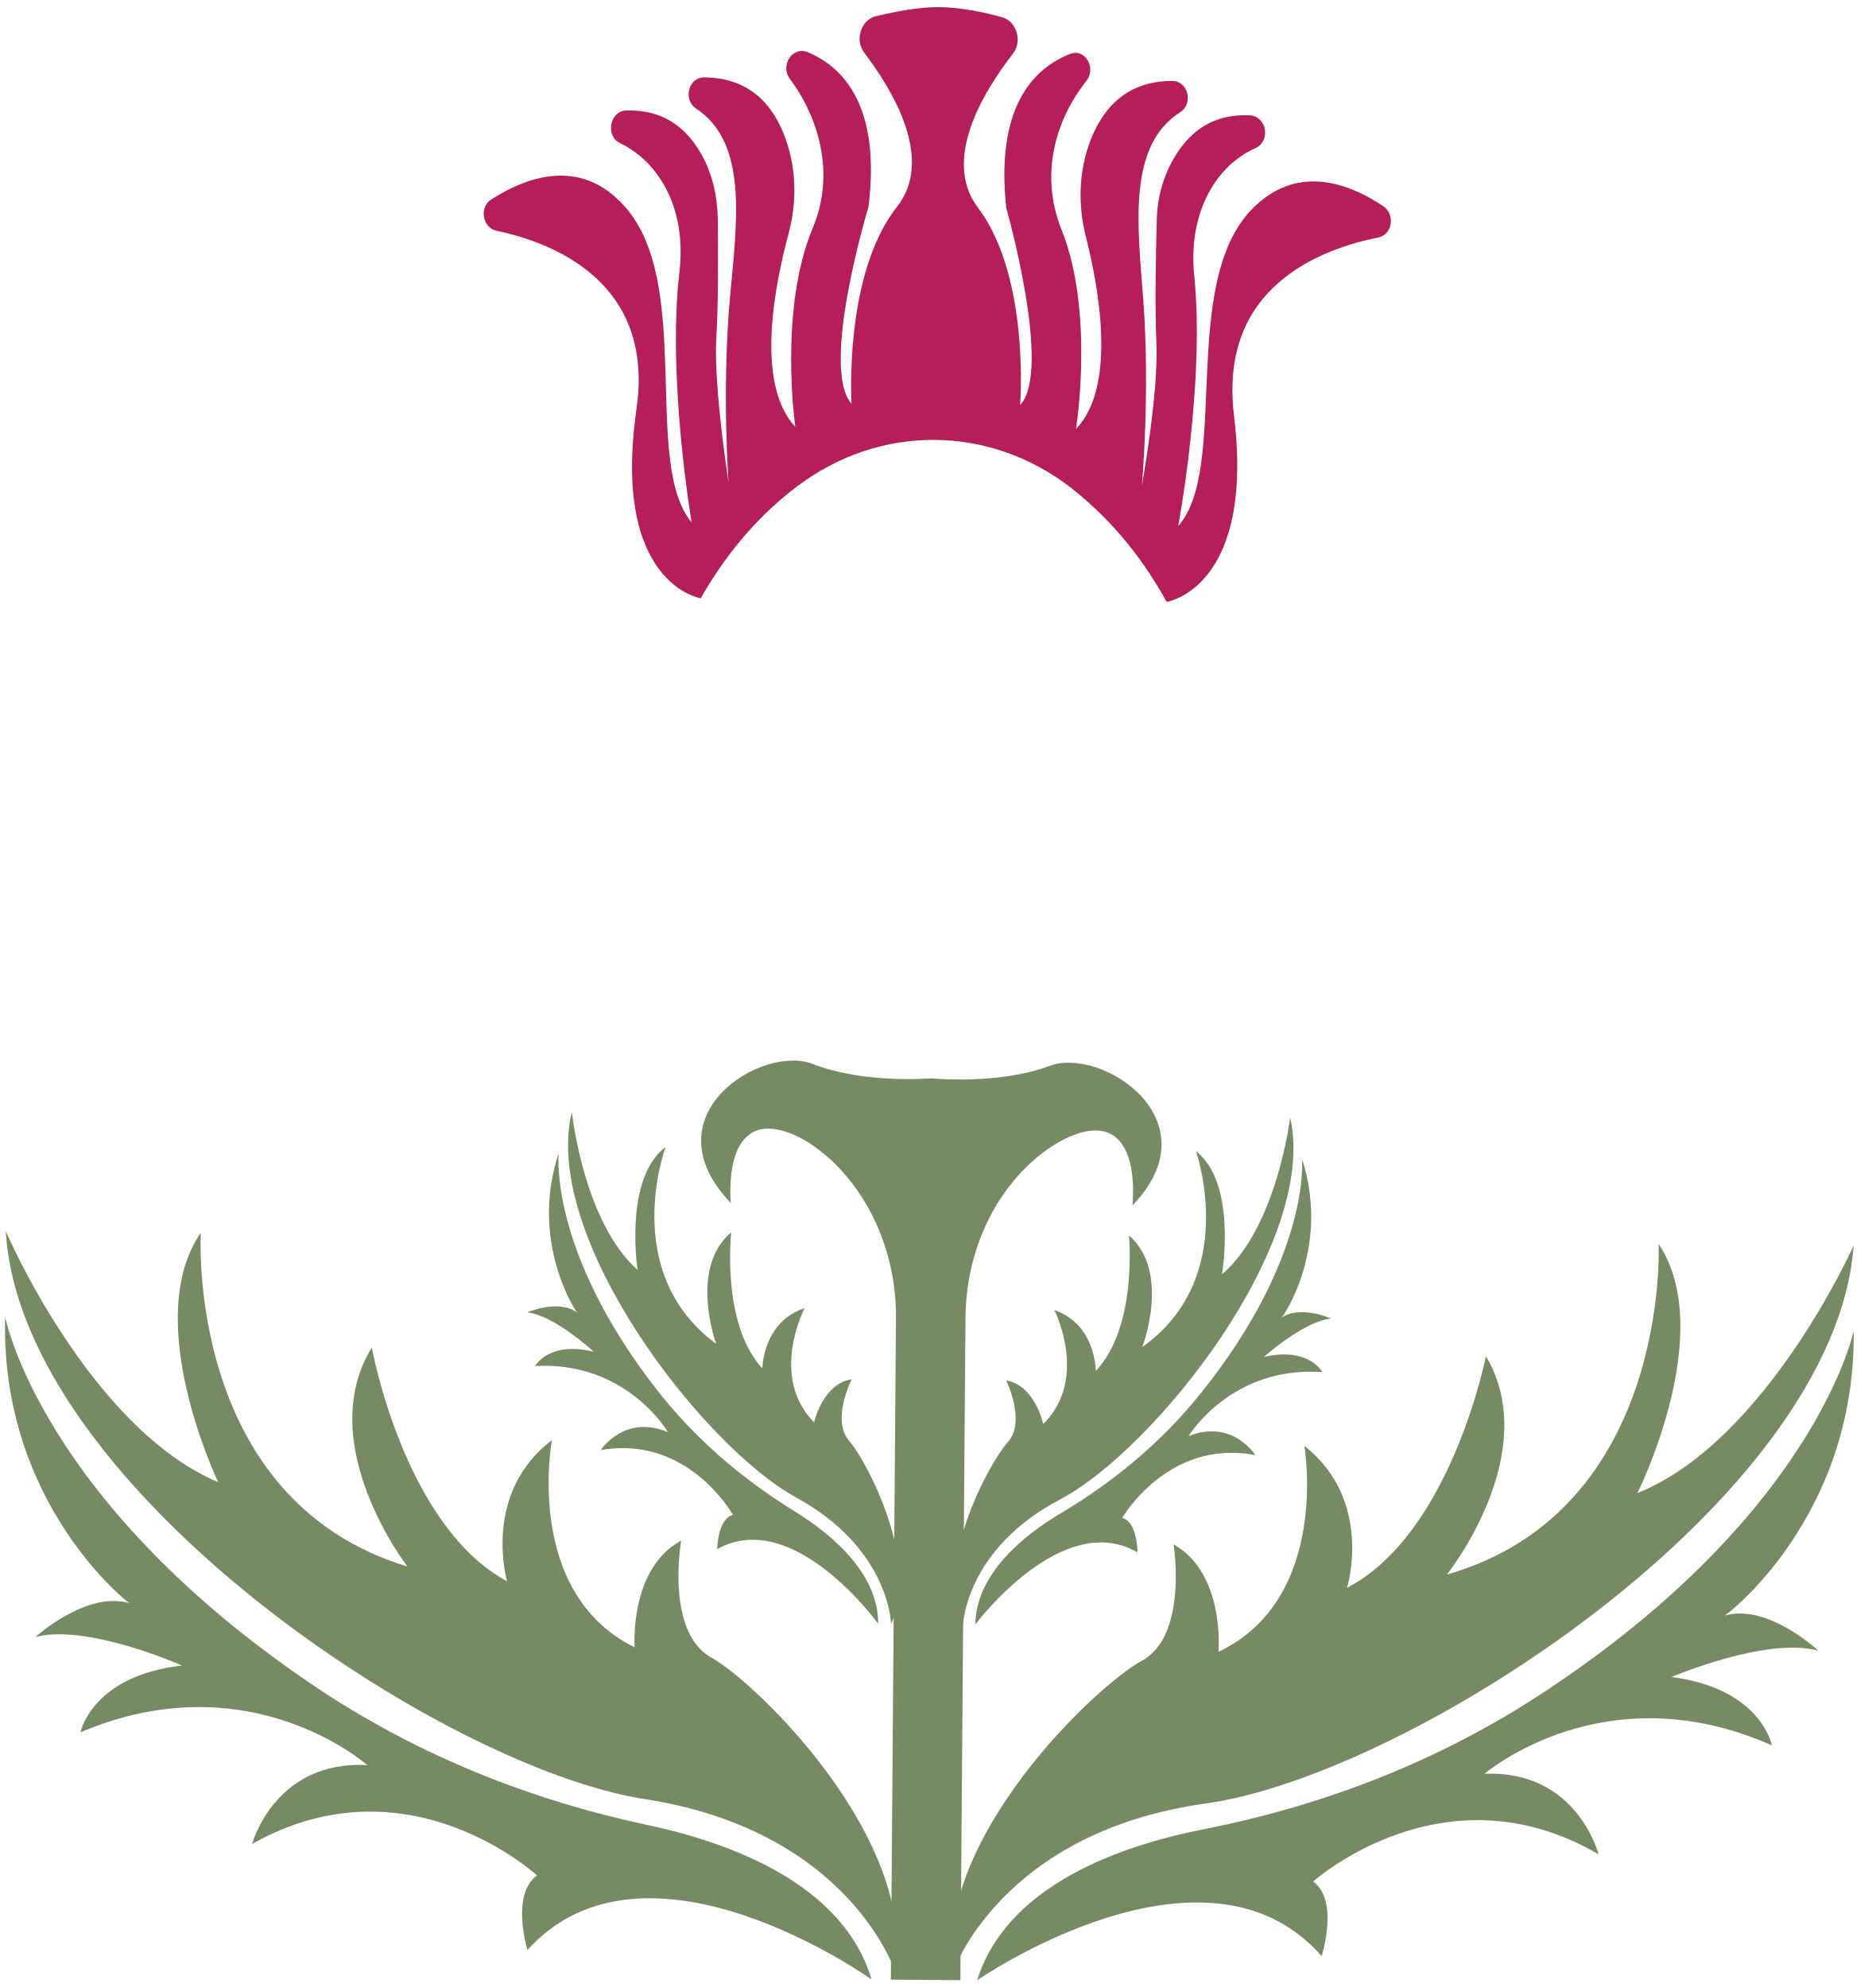
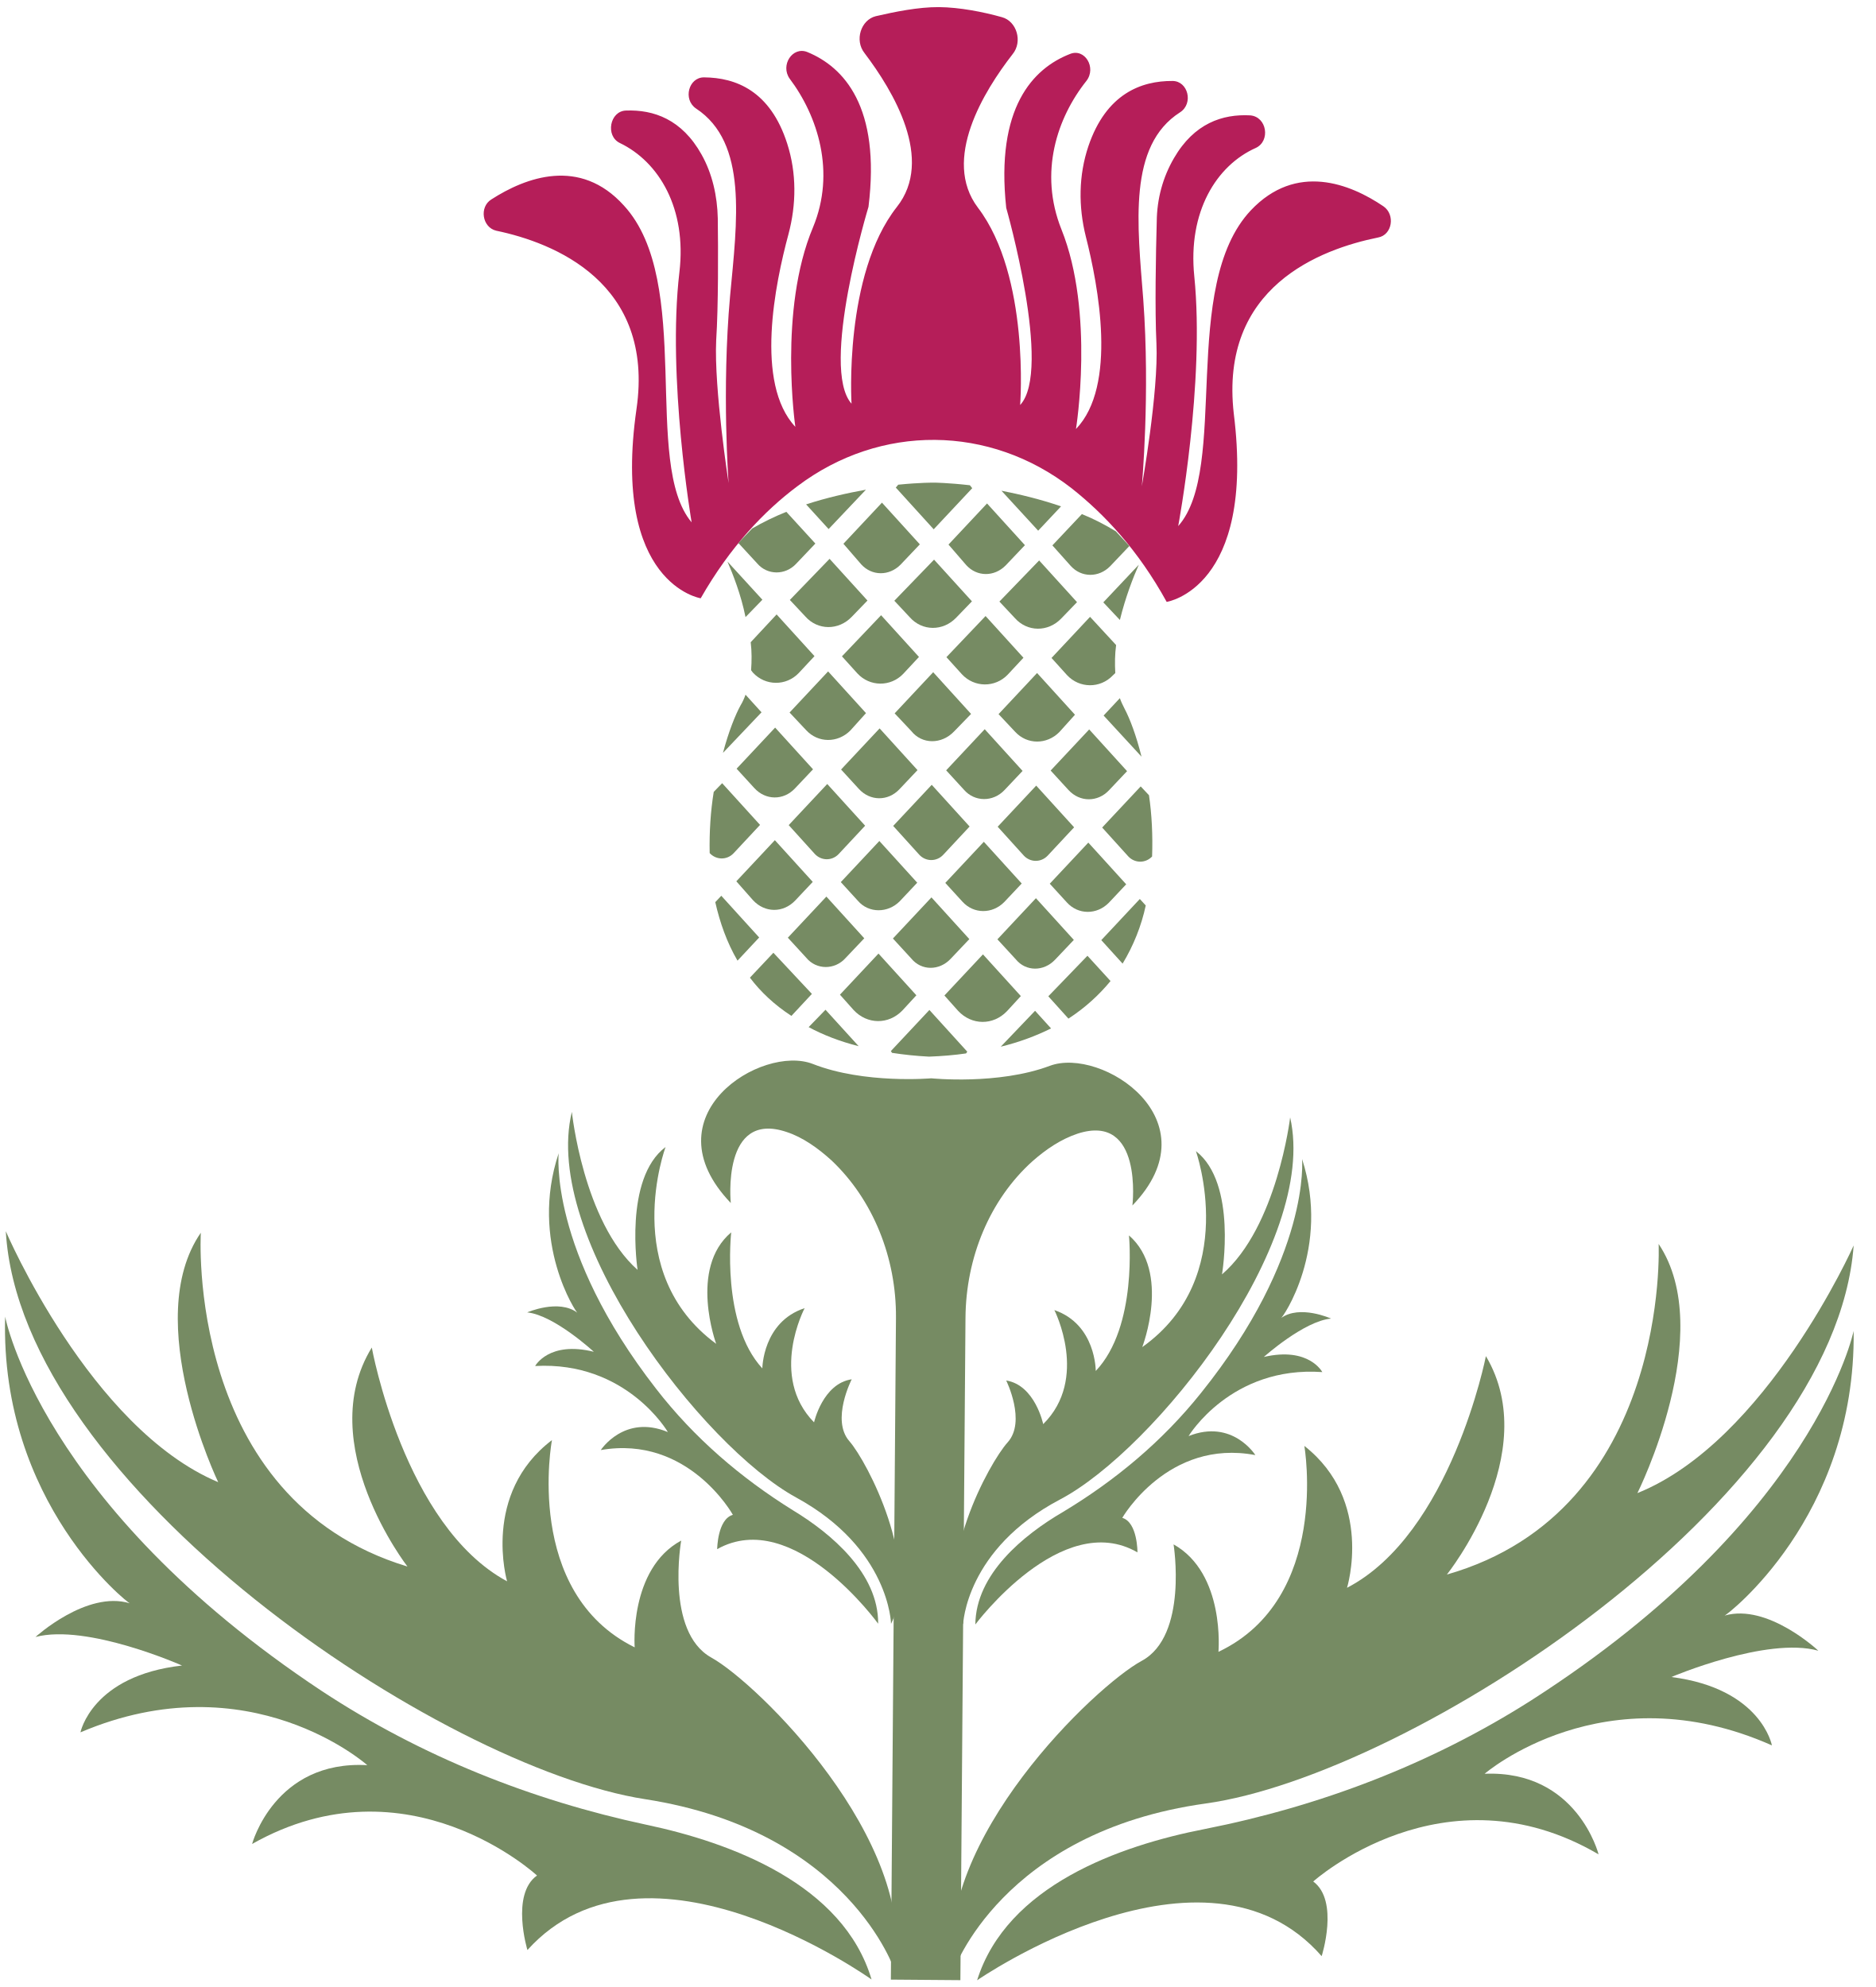
<svg xmlns="http://www.w3.org/2000/svg" width="151" height="160" viewBox="0 0 151 160" fill="none">
  <path d="M110.948 19.125C112.09 18.928 112.361 17.287 111.382 16.612C108.701 14.794 104.361 13.067 100.704 16.941C94.956 23.058 98.989 37.722 94.859 42.363C94.859 42.363 97.021 30.827 96.154 22.245C95.624 17.055 97.933 13.325 101.106 11.912C102.302 11.356 102.006 9.403 100.659 9.29C98.432 9.17 96.146 9.923 94.518 12.734C93.625 14.268 93.145 16.009 93.131 17.858C93.06 20.373 92.972 24.942 93.107 27.665C93.284 31.568 91.93 39.157 91.93 39.157C91.93 39.157 92.609 31.768 92.046 24.114C91.575 18.051 90.794 11.73 95.013 9.041C96.106 8.331 95.654 6.53 94.41 6.52C91.871 6.501 89.064 7.557 87.633 11.757C86.837 14.113 86.818 16.628 87.421 19.046C88.427 23.007 89.971 31.081 86.628 34.546C86.628 34.546 88.151 25.162 85.456 18.466C83.626 13.882 85.111 9.478 87.466 6.518C88.303 5.446 87.331 3.847 86.135 4.351C83.172 5.51 80.142 8.67 81.013 16.738C81.013 16.738 84.747 29.808 82.134 32.612C82.134 32.612 82.94 22.246 78.733 16.72C75.809 12.847 79.22 7.328 81.523 4.367C82.36 3.347 81.854 1.7 80.665 1.383C79.165 0.96 77.251 0.586 75.593 0.573C73.934 0.561 72.014 0.957 70.508 1.304C69.314 1.603 68.783 3.242 69.604 4.275C71.913 7.323 75.239 12.842 72.204 16.67C67.912 22.13 68.558 32.507 68.558 32.507C65.989 29.612 69.924 16.652 69.924 16.652C70.918 8.598 67.938 5.392 64.993 4.188C63.805 3.717 62.808 5.25 63.577 6.334C65.834 9.329 67.302 13.859 65.454 18.312C62.656 24.965 64.035 34.372 64.035 34.372C60.745 30.855 62.414 22.807 63.48 18.861C64.121 16.453 64.14 13.938 63.381 11.57C62.015 7.298 59.225 6.249 56.685 6.23C55.442 6.22 54.962 8.013 56.044 8.741C60.221 11.494 59.343 17.803 58.778 23.857C58.097 31.451 58.662 38.9 58.662 38.9C58.662 38.9 57.477 31.292 57.662 27.391C57.839 24.671 57.822 20.102 57.79 17.585C57.752 15.788 57.351 13.988 56.482 12.441C54.898 9.605 52.623 8.817 50.394 8.902C49.098 8.944 48.72 10.943 49.908 11.517C53.057 13.03 55.308 16.796 54.699 21.926C53.7 30.442 55.684 42.061 55.684 42.061C51.678 37.306 55.885 22.705 50.232 16.552C46.686 12.622 42.32 14.283 39.56 16.058C38.571 16.667 38.817 18.312 39.955 18.578C44.56 19.537 52.723 22.732 51.245 32.938C49.219 47.043 56.414 48.176 56.414 48.176C58.778 44.036 61.547 41.13 64.205 39.148C70.877 34.117 79.686 34.185 86.28 39.319C88.907 41.393 91.632 44.289 93.931 48.466C93.931 48.466 101.091 47.391 99.334 33.309C98.169 23.082 106.329 20.065 110.948 19.125Z" fill="#B51E59" />
  <path d="M84.522 85.824C80.365 87.383 74.979 86.829 74.979 86.829C74.979 86.829 69.586 87.3 65.453 85.677C61.32 84.053 52.102 89.835 58.837 96.87C58.837 96.87 58.066 89.368 63.338 91.154C64.63 91.575 65.867 92.458 66.948 93.441C70.292 96.599 72.173 101.286 72.136 106.112L71.725 159.405L74.523 159.427L77.322 159.449L77.733 106.104C77.77 101.278 79.672 96.62 83.116 93.515C84.212 92.548 85.41 91.735 86.761 91.284C92.06 89.579 91.173 97.068 91.173 97.068C97.807 90.188 88.68 84.264 84.522 85.824Z" fill="#768B63" />
  <path d="M77.543 130.8C77.543 130.8 77.745 124.743 85.342 120.745C92.939 116.747 106.178 100.111 103.872 89.978C103.872 89.978 102.82 98.801 98.385 102.618C98.385 102.618 99.634 95.285 96.285 92.692C96.285 92.692 99.886 102.835 91.966 108.473C91.966 108.473 94.293 102.432 90.895 99.479C90.895 99.479 91.616 106.827 88.22 110.395C88.22 110.395 88.249 106.647 84.889 105.492C84.889 105.492 87.697 111.007 83.989 114.676C83.989 114.676 83.34 111.539 81.011 111.161C81.011 111.161 82.644 114.46 81.128 116.143C79.612 117.825 75.196 126.007 77.543 130.8Z" fill="#768B63" />
  <path d="M104.831 93.323C104.831 93.323 105.548 101.133 96.705 112.155C93.566 116.085 89.758 119.239 85.541 121.773C82.418 123.598 78.558 126.751 78.527 130.807C78.527 130.807 85.492 121.465 91.579 125.003C91.579 125.003 91.598 122.59 90.357 122.221C90.357 122.221 94.034 115.831 101.071 117.169C101.071 117.169 99.228 114.228 95.694 115.639C95.694 115.639 99.106 109.966 106.461 110.485C106.461 110.485 105.388 108.423 101.754 109.267C101.754 109.267 104.99 106.366 107.168 106.177C107.168 106.177 104.637 105.028 103.126 106.146C103.229 106.198 107.159 100.529 104.831 93.323Z" fill="#768B63" />
  <path d="M76.757 158.725C76.757 158.725 80.626 147.511 97.072 145.224C113.517 142.938 147.735 120.815 149.241 100.289C149.241 100.289 142.227 116.049 131.83 120.23C131.83 120.23 138.304 107.29 133.54 100.168C133.54 100.168 134.514 121.637 116.492 126.787C116.492 126.787 124.289 117.04 119.633 109.2C119.633 109.2 116.828 123.504 108.451 127.855C108.451 127.855 110.63 120.837 105.015 116.429C105.015 116.429 107.149 128.717 98.099 133.012C98.099 133.012 98.666 126.701 94.486 124.358C94.486 124.358 95.673 131.71 91.926 133.735C88.18 135.76 75.18 148.188 76.757 158.725Z" fill="#768B63" />
  <path d="M149.24 107.169C149.24 107.169 146.17 122.241 123.307 136.903C115.182 142.078 106.243 145.449 97.004 147.278C90.153 148.611 81.06 151.827 78.669 159.459C78.669 159.459 97.008 146.764 106.409 157.516C106.409 157.516 107.843 153.06 105.73 151.504C105.73 151.504 116.271 142.035 128.704 149.319C128.704 149.319 126.994 142.528 119.53 142.83C119.53 142.83 129.129 134.535 142.66 140.544C142.66 140.544 141.815 135.968 134.567 135.039C134.567 135.039 142.262 131.761 146.398 132.922C146.398 132.922 142.334 129.091 138.854 130.091C138.906 130.143 149.435 122.215 149.24 107.169Z" fill="#768B63" />
  <path d="M71.739 130.755C71.739 130.755 71.63 124.695 64.096 120.581C56.561 116.467 43.58 99.628 46.042 89.532C46.042 89.532 46.958 98.371 51.333 102.255C51.333 102.255 50.198 94.904 53.586 92.363C53.586 92.363 49.829 102.449 57.661 108.209C57.661 108.209 55.428 102.133 58.871 99.233C58.871 99.233 58.037 106.568 61.377 110.188C61.377 110.188 61.406 106.44 64.783 105.337C64.783 105.337 61.891 110.808 65.541 114.533C65.541 114.533 66.239 111.407 68.574 111.065C68.574 111.065 66.89 114.338 68.38 116.044C69.87 117.75 74.107 125.998 71.739 130.755Z" fill="#768B63" />
  <path d="M44.98 92.861C44.98 92.861 44.142 100.659 52.814 111.817C55.893 115.794 59.651 119.006 63.829 121.606C66.924 123.478 70.734 126.691 70.702 130.747C70.702 130.747 63.883 121.298 57.741 124.742C57.741 124.742 57.76 122.329 59.006 121.979C59.006 121.979 55.428 115.534 48.371 116.763C48.371 116.763 50.259 113.851 53.772 115.316C53.772 115.316 50.447 109.591 43.085 109.996C43.085 109.996 44.189 107.951 47.81 108.851C47.81 108.851 44.62 105.9 42.445 105.678C42.445 105.678 44.993 104.568 46.487 105.709C46.435 105.76 42.592 100.031 44.98 92.861Z" fill="#768B63" />
  <path d="M72.042 158.689C72.042 158.689 68.346 147.416 51.937 144.876C35.529 142.337 1.656 119.689 0.467 99.142C0.467 99.142 7.237 115.008 17.568 119.349C17.568 119.349 11.295 106.311 16.169 99.263C16.169 99.263 14.863 120.715 32.804 126.142C32.804 126.142 25.158 116.276 29.934 108.508C29.934 108.508 32.518 122.854 40.827 127.333C40.827 127.333 38.757 120.283 44.439 115.962C44.439 115.962 42.116 128.216 51.099 132.65C51.099 132.65 50.629 126.331 54.844 124.053C54.844 124.053 53.544 131.385 57.259 133.467C61.026 135.55 73.833 148.177 72.042 158.689Z" fill="#768B63" />
  <path d="M0.414 106.022C0.414 106.022 3.251 121.139 25.886 136.152C33.929 141.451 42.816 144.96 52.025 146.931C58.854 148.37 67.897 151.726 70.17 159.394C70.17 159.394 52.029 146.417 42.464 157.023C42.464 157.023 41.099 152.546 43.235 151.022C43.235 151.022 32.841 141.392 20.297 148.483C20.297 148.483 22.112 141.72 29.571 142.137C29.571 142.137 20.101 133.694 6.478 139.494C6.478 139.494 7.394 134.931 14.656 134.114C14.656 134.114 7.012 130.718 2.858 131.816C2.858 131.816 6.981 128.048 10.445 129.102C10.393 129.152 -0.013 121.062 0.414 106.022Z" fill="#768B63" />
+   <path d="M86.548 57.553L83.497 54.194L80.395 57.505L81.73 58.925C82.683 59.966 84.269 59.978 85.287 58.952L86.548 57.553Z" fill="#768B63" />
+   <path d="M84.345 68.904L86.478 66.618L83.427 63.26L80.325 66.571L82.422 68.889C82.946 69.457 83.812 69.463 84.345 68.904Z" fill="#768B63" />
+   <path d="M72.004 48.374L73.244 49.699C74.245 50.834 75.927 50.847 76.993 49.728L78.253 48.422L75.202 45.064L72.004 48.374Z" fill="#768B63" />
+   <path d="M75.933 68.839L78.065 66.554L75.015 63.195L71.912 66.506L74.01 68.824C74.534 69.392 75.4 69.399 75.933 68.839Z" fill="#768B63" />
+   <path d="M80.855 72.635L82.26 71.143L79.21 67.784L76.108 71.095L77.49 72.609C78.396 73.603 79.886 73.614 80.855 72.635Z" fill="#768B63" />
+   <path d="M67.787 52.851L69.027 54.223C70.028 55.311 71.71 55.324 72.728 54.252L73.988 52.899L70.938 49.54L67.787 52.851Z" fill="#768B63" />
+   <path d="M61.311 57.358L60.024 55.939C59.925 56.22 59.779 56.548 59.633 56.782C59.194 57.577 58.655 58.935 58.209 60.623L61.311 57.358Z" fill="#768B63" />
+   <path d="M60.618 72.479C61.571 73.52 63.061 73.531 64.031 72.505L65.436 71.013L62.386 67.654L59.283 70.966L60.618 72.479Z" fill="#768B63" />
+   <path d="M60.735 63.461C61.641 64.454 63.083 64.465 64.004 63.486L65.458 61.947L62.407 58.588L59.305 61.899L60.735 63.461Z" fill="#768B63" />
+   <path d="M69.723 57.423L66.672 54.064L63.57 57.376L64.905 58.795C65.859 59.836 67.445 59.848 68.463 58.823L69.723 57.423Z" fill="#768B63" />
+   <path d="M78.276 39.309L78.085 39.073C76.308 38.871 75.202 38.863 75.202 38.863C75.202 38.863 74.049 38.854 72.317 39.029L72.123 39.262L75.174 42.621L78.276 39.309Z" fill="#768B63" />
+   <path d="M91.905 60.929C91.486 59.235 90.967 57.869 90.541 57.067C90.399 56.784 90.257 56.501 90.163 56.218L88.854 57.617L91.905 60.929Z" fill="#768B63" />
+   <path d="M59.06 68.709L61.193 66.424L58.142 63.065L57.464 63.764C57.211 65.312 57.102 67.003 57.137 68.694C57.662 69.262 58.527 69.269 59.06 68.709Z" fill="#768B63" />
+   <path d="M92.507 64.034L91.839 63.325L88.737 66.636L90.834 68.954C91.359 69.522 92.224 69.528 92.757 68.969C92.818 67.278 92.735 65.586 92.507 64.034Z" fill="#768B63" />
+   <path d="M68.081 77.14L69.584 75.555L66.533 72.196L63.431 75.507L64.908 77.116C65.718 78.108 67.208 78.12 68.081 77.14Z" fill="#768B63" />
+   <path d="M71.725 84.637L71.82 84.779C72.78 84.927 73.741 85.029 74.798 85.084C75.856 85.045 76.866 84.959 77.78 84.825L77.877 84.685L74.827 81.326L71.725 84.637Z" fill="#768B63" />
+   <path d="M90.743 62.095L87.692 58.736L84.59 62.047L86.02 63.608C86.926 64.602 88.368 64.613 89.289 63.634L90.743 62.095Z" fill="#768B63" />
+   <path d="M72.416 63.551L73.87 62.012L70.819 58.653L67.717 61.964L69.147 63.525C70.053 64.519 71.495 64.53 72.416 63.551Z" fill="#768B63" />
+   <path d="M65.597 68.759C66.122 69.327 66.987 69.334 67.52 68.774L69.653 66.489L66.602 63.13L63.5 66.441L65.597 68.759Z" fill="#768B63" />
+   <path d="M76.826 58.887L78.183 57.488L75.133 54.129L72.03 57.441L73.365 58.86C74.222 59.947 75.809 59.96 76.826 58.887Z" fill="#768B63" />
+   <path d="M72.443 72.57L73.848 71.078L70.798 67.719L67.695 71.03L69.078 72.544C69.936 73.537 71.474 73.549 72.443 72.57Z" fill="#768B63" />
+   <path d="M80.876 63.616L82.33 62.077L79.28 58.718L76.177 62.029L77.608 63.591C78.465 64.584 79.955 64.595 80.876 63.616Z" fill="#768B63" />
+   <path d="M76.199 52.916L77.439 54.288C78.44 55.376 80.122 55.389 81.14 54.317L82.4 52.964L79.35 49.605L76.199 52.916Z" fill="#768B63" />
+   <path d="M58.072 72.13L57.588 72.644C57.96 74.291 58.524 75.892 59.378 77.355L61.123 75.489L58.072 72.13Z" fill="#768B63" />
+   <path d="M62.267 76.719L60.377 78.725C61.234 79.859 62.331 80.901 63.718 81.804L65.367 80.032L62.267 76.719Z" fill="#768B63" />
+   <path d="M63.592 48.309L64.832 49.634C65.832 50.769 67.515 50.782 68.581 49.663L69.841 48.358L66.79 44.999L63.592 48.309Z" fill="#768B63" />
+   <path d="M61.381 48.292L58.568 45.217C58.993 46.207 59.654 47.856 60.024 49.691L61.381 48.292Z" fill="#768B63" />
+   <path d="M60.615 54.158C61.616 55.247 63.298 55.26 64.316 54.187L65.576 52.834L62.526 49.476L60.441 51.714C60.532 52.467 60.526 53.218 60.472 53.969L60.615 54.158Z" fill="#768B63" />
+   <path d="M65.106 82.707C66.255 83.327 67.597 83.854 69.132 84.242L66.462 81.308L65.106 82.707Z" fill="#768B63" />
+   <path d="M64.095 45.401L65.646 43.769L63.31 41.214C62.394 41.583 61.429 42.045 60.56 42.555L59.445 43.721L60.971 45.377C61.781 46.322 63.223 46.334 64.095 45.401Z" fill="#768B63" />
+   <path d="M80.573 84.283C82.066 83.918 83.415 83.412 84.622 82.811L83.335 81.392L80.573 84.283Z" fill="#768B63" />
+   <path d="M86.207 45.571C87.065 46.517 88.459 46.528 89.379 45.596L90.93 43.964L89.834 42.781C88.973 42.257 88.063 41.781 87.104 41.397L84.73 43.916L86.207 45.571Z" fill="#768B63" />
+   <path d="M84.402 80.225L86.022 82.023C87.375 81.141 88.489 80.116 89.411 78.996L87.552 76.961L84.402 80.225Z" fill="#768B63" />
+   <path d="M88.667 75.702L90.383 77.594C91.259 76.144 91.896 74.552 92.246 72.911L91.769 72.39L88.667 75.702Z" fill="#768B63" />
+   <path d="M90.164 49.923C90.61 48.095 91.248 46.456 91.688 45.472L88.829 48.504L90.164 49.923Z" fill="#768B63" />
+   <path d="M87.762 49.67L84.66 52.981L85.899 54.353C86.9 55.441 88.583 55.455 89.601 54.382L89.794 54.196C89.752 53.444 89.758 52.692 89.86 51.941L87.762 49.67Z" fill="#768B63" />
+   <path d="M84.953 77.27L86.456 75.685L83.405 72.326L80.303 75.637L81.781 77.246C82.59 78.239 84.032 78.25 84.953 77.27Z" fill="#768B63" />
+   <path d="M89.267 72.7L90.672 71.207L87.622 67.849L84.519 71.16L85.902 72.674C86.808 73.667 88.298 73.679 89.267 72.7Z" fill="#768B63" />
+   <path d="M76.541 77.205L78.043 75.62L74.993 72.261L71.891 75.572L73.368 77.181C74.178 78.174 75.62 78.185 76.541 77.205Z" fill="#768B63" />
+   <path d="M82.19 80.208L79.14 76.85L76.037 80.161L77.134 81.391C78.23 82.574 79.961 82.587 81.075 81.421L82.19 80.208Z" fill="#768B63" />
+   <path d="M85.427 40.774C83.749 40.197 82.117 39.809 80.629 39.515L83.585 42.733L85.427 40.774Z" fill="#768B63" />
+   <path d="M69.335 45.441C70.193 46.387 71.587 46.398 72.507 45.466L74.058 43.833L71.008 40.475L67.905 43.786L69.335 45.441Z" fill="#768B63" />
+   <path d="M69.718 39.431C68.225 39.702 66.588 40.065 64.901 40.615L66.713 42.602L69.718 39.431Z" fill="#768B63" />
+   <path d="M77.795 45.506C78.653 46.453 80.047 46.463 80.967 45.531L82.518 43.899L79.468 40.54L76.365 43.851L77.795 45.506Z" fill="#768B63" />
+   <path d="M80.464 48.44L81.704 49.764C82.705 50.9 84.387 50.913 85.453 49.793L86.713 48.488L83.663 45.129L80.464 48.44Z" fill="#768B63" />
+   <path d="M73.779 80.144L70.728 76.785L67.626 80.096L68.722 81.326C69.818 82.509 71.549 82.522 72.663 81.356L73.779 80.144Z" fill="#768B63" />
</svg>
